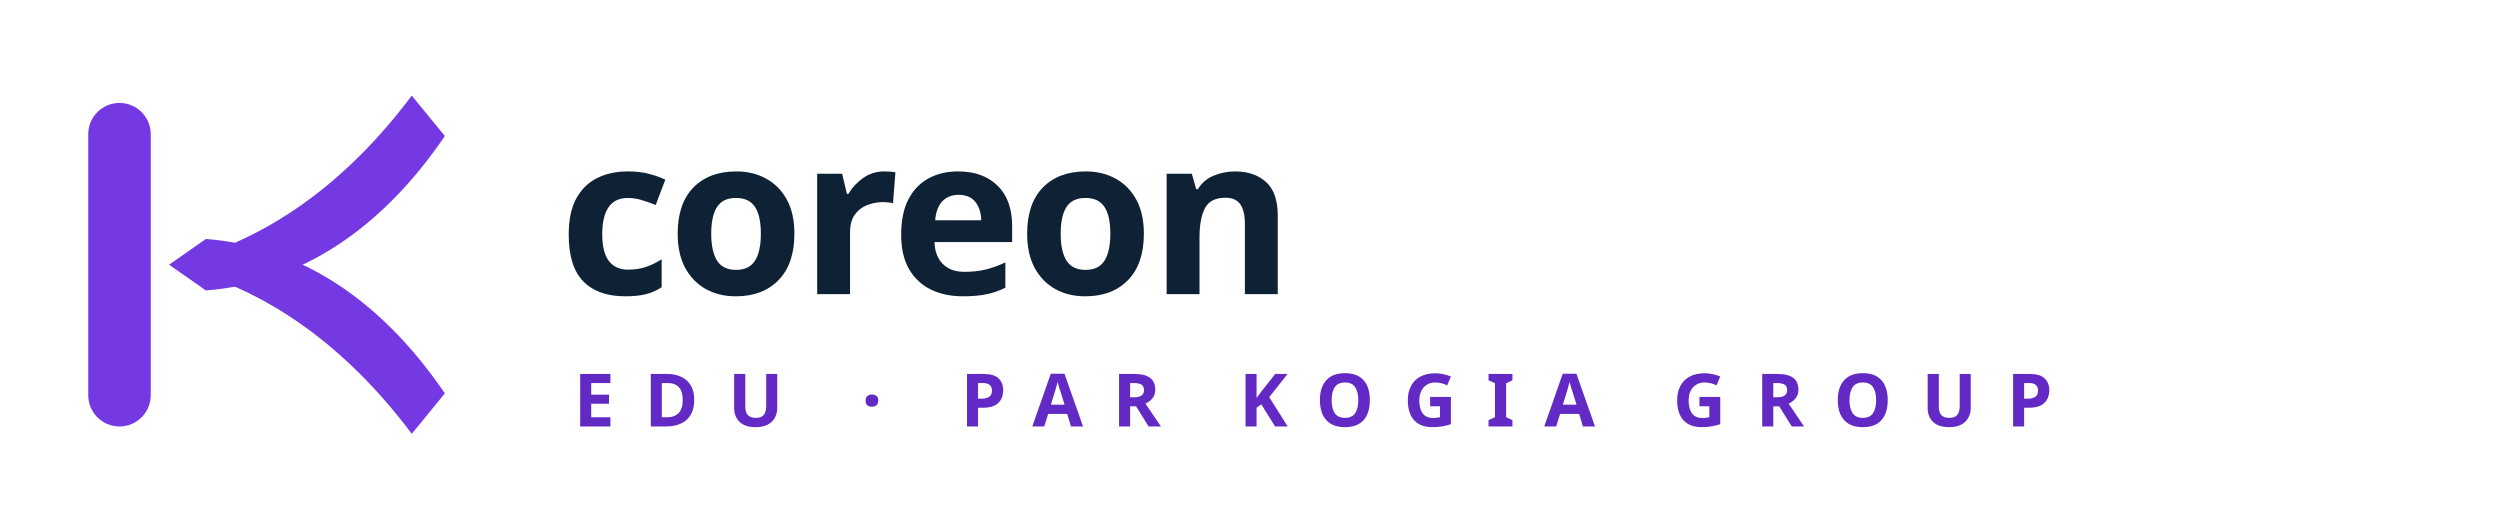
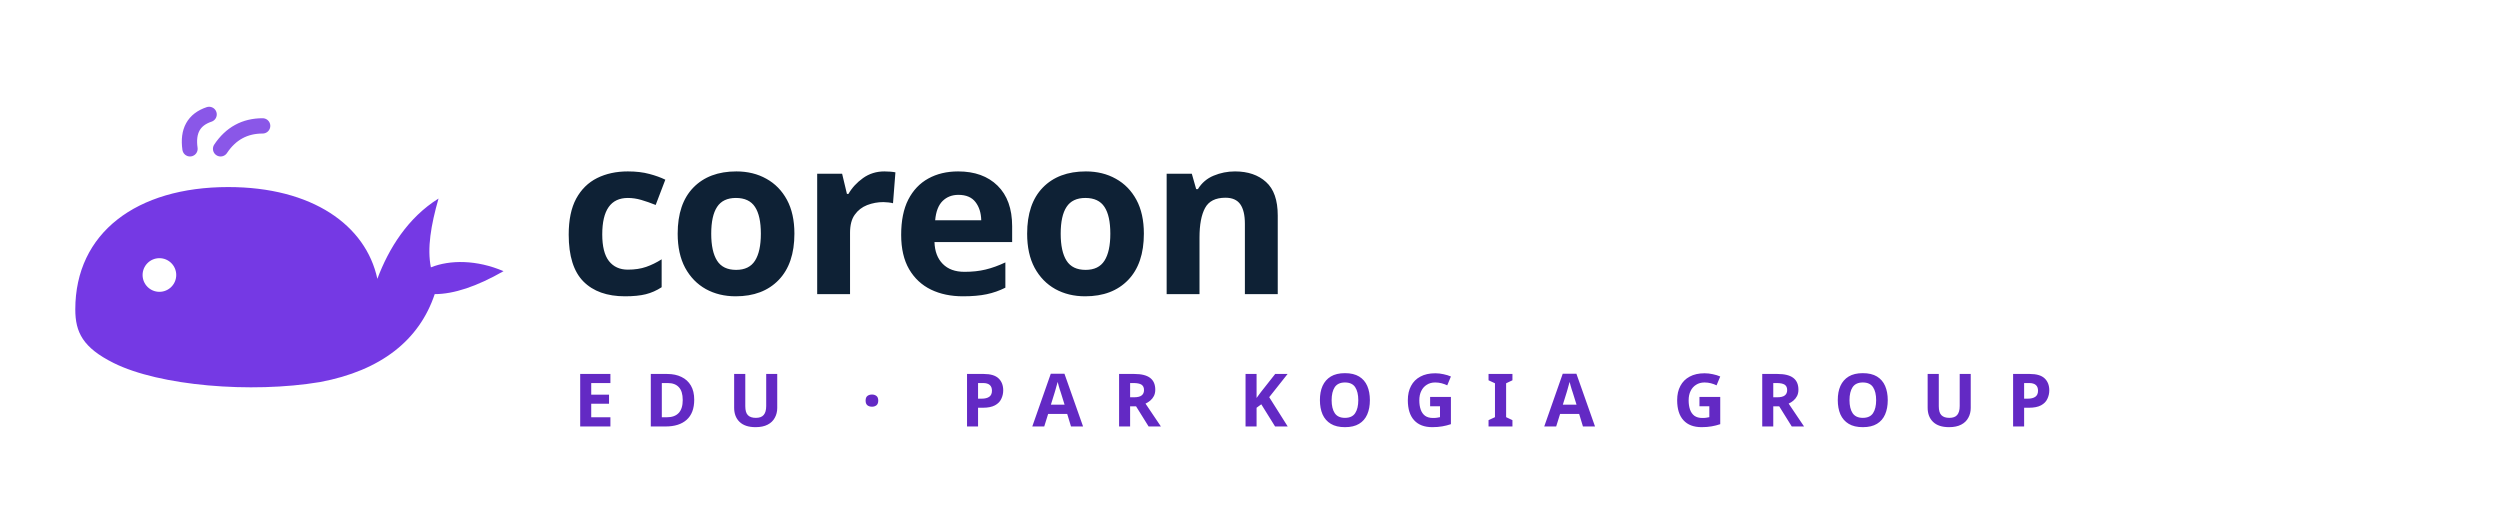
- <svg xmlns="http://www.w3.org/2000/svg" viewBox="0 0 340 72" width="340" height="72" font-family="Sora, system-ui, sans-serif" role="img" aria-label="coreon EDU">
-   <g transform="translate(2,4)" fill="#7539E4">
-     <rect x="10" y="10" width="8.5" height="44" rx="4.25" />
-     <path d="M21 32 C34 29 45 21 54 9 L58.5 14.5 C50 27 39 34.5 26 35.5 Z" />
-     <path d="M21 32 C34 35 45 43 54 55 L58.5 49.5 C50 37 39 29.5 26 28.5 Z" />
+ <svg xmlns="http://www.w3.org/2000/svg" viewBox="0 0 340 72" width="340" height="72" font-family="Sora, system-ui, sans-serif" role="img" aria-label="coreon">
+   <g transform="translate(4,14) scale(.52)">
+     <path fill="#7539E4" fill-rule="evenodd" d="M12 54 C12 34 28 22 52 22 C74 22 88 32 91 46 C94 38 99 30 107 25 C105 32 104 38 105 43 C110 41 117 41 124 44 C117 48 111 50 106 50 C102 62 92 70 76 73 C58 76 34 74 22 68 C14 64 12 60 12 54 Z M38.4 45 a4.4 4.4 0 1 1 -8.8 0 a4.4 4.4 0 1 1 8.8 0 Z" />
+     <path d="M42 12 q-1 -7 5 -9 M50 12 q4 -6 11 -6" fill="none" stroke="#7539E4" stroke-width="4" stroke-linecap="round" opacity=".85" />
  </g>
  <text x="76" y="40" font-size="30" font-weight="800" fill="#0E2135" letter-spacing="-0.6">coreon</text>
  <text x="78" y="58" font-size="10" font-weight="700" fill="#6329C4" letter-spacing="4">EDU · PAR KOGIA GROUP</text>
</svg>
